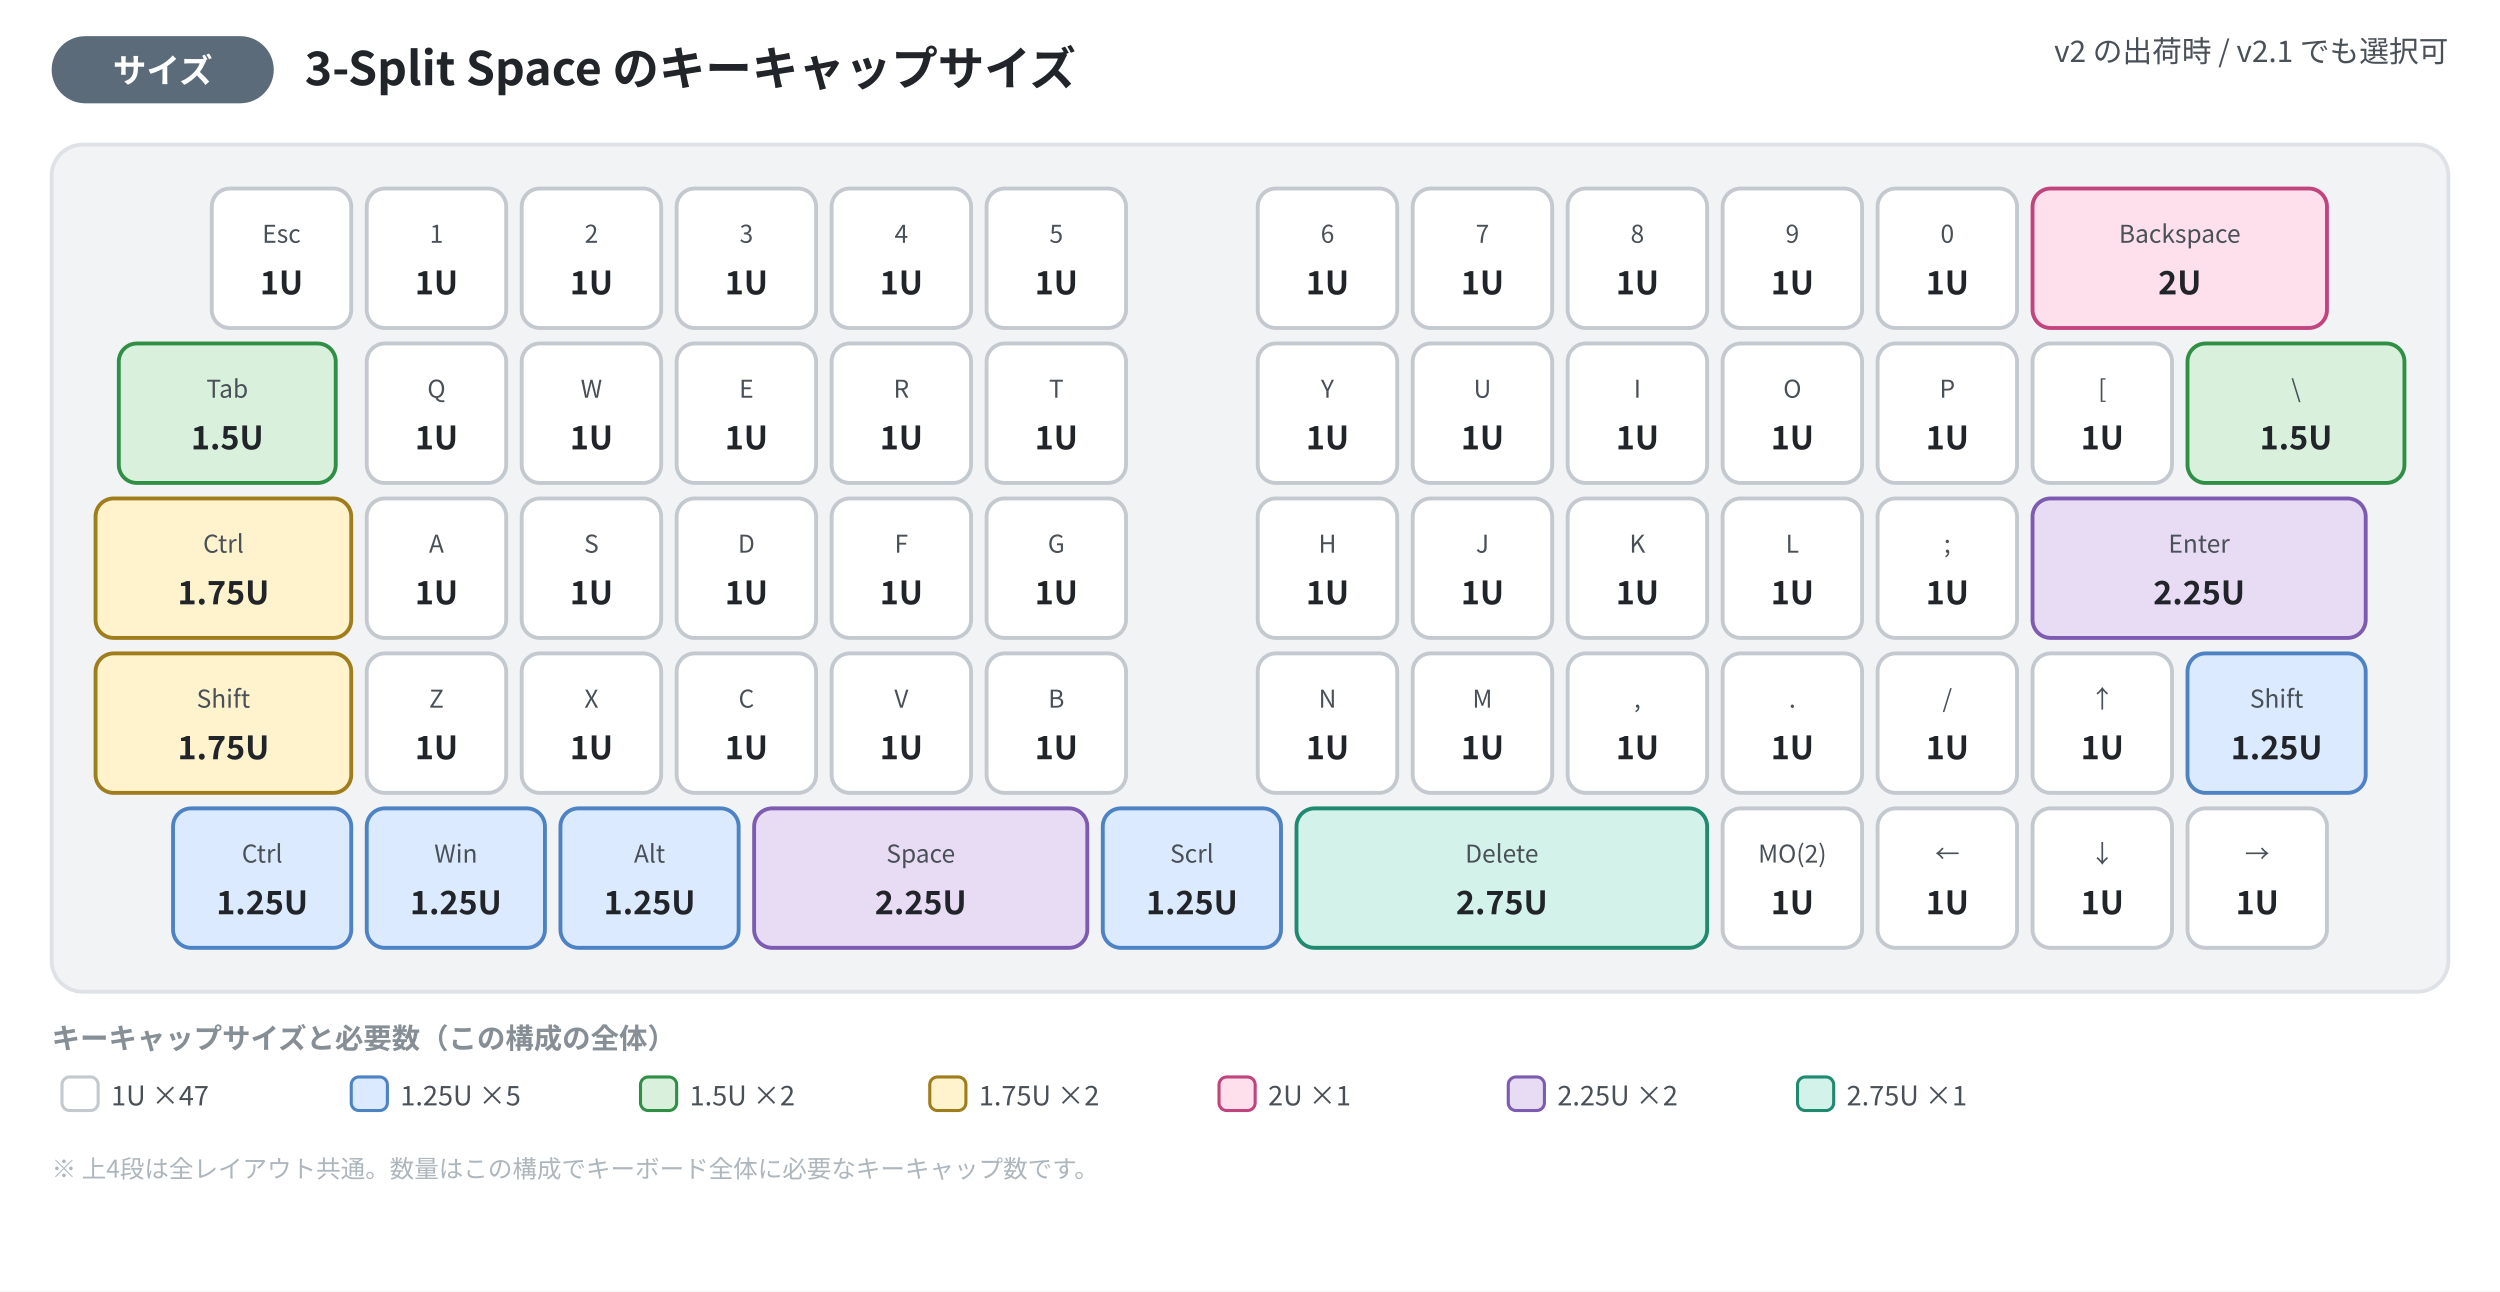
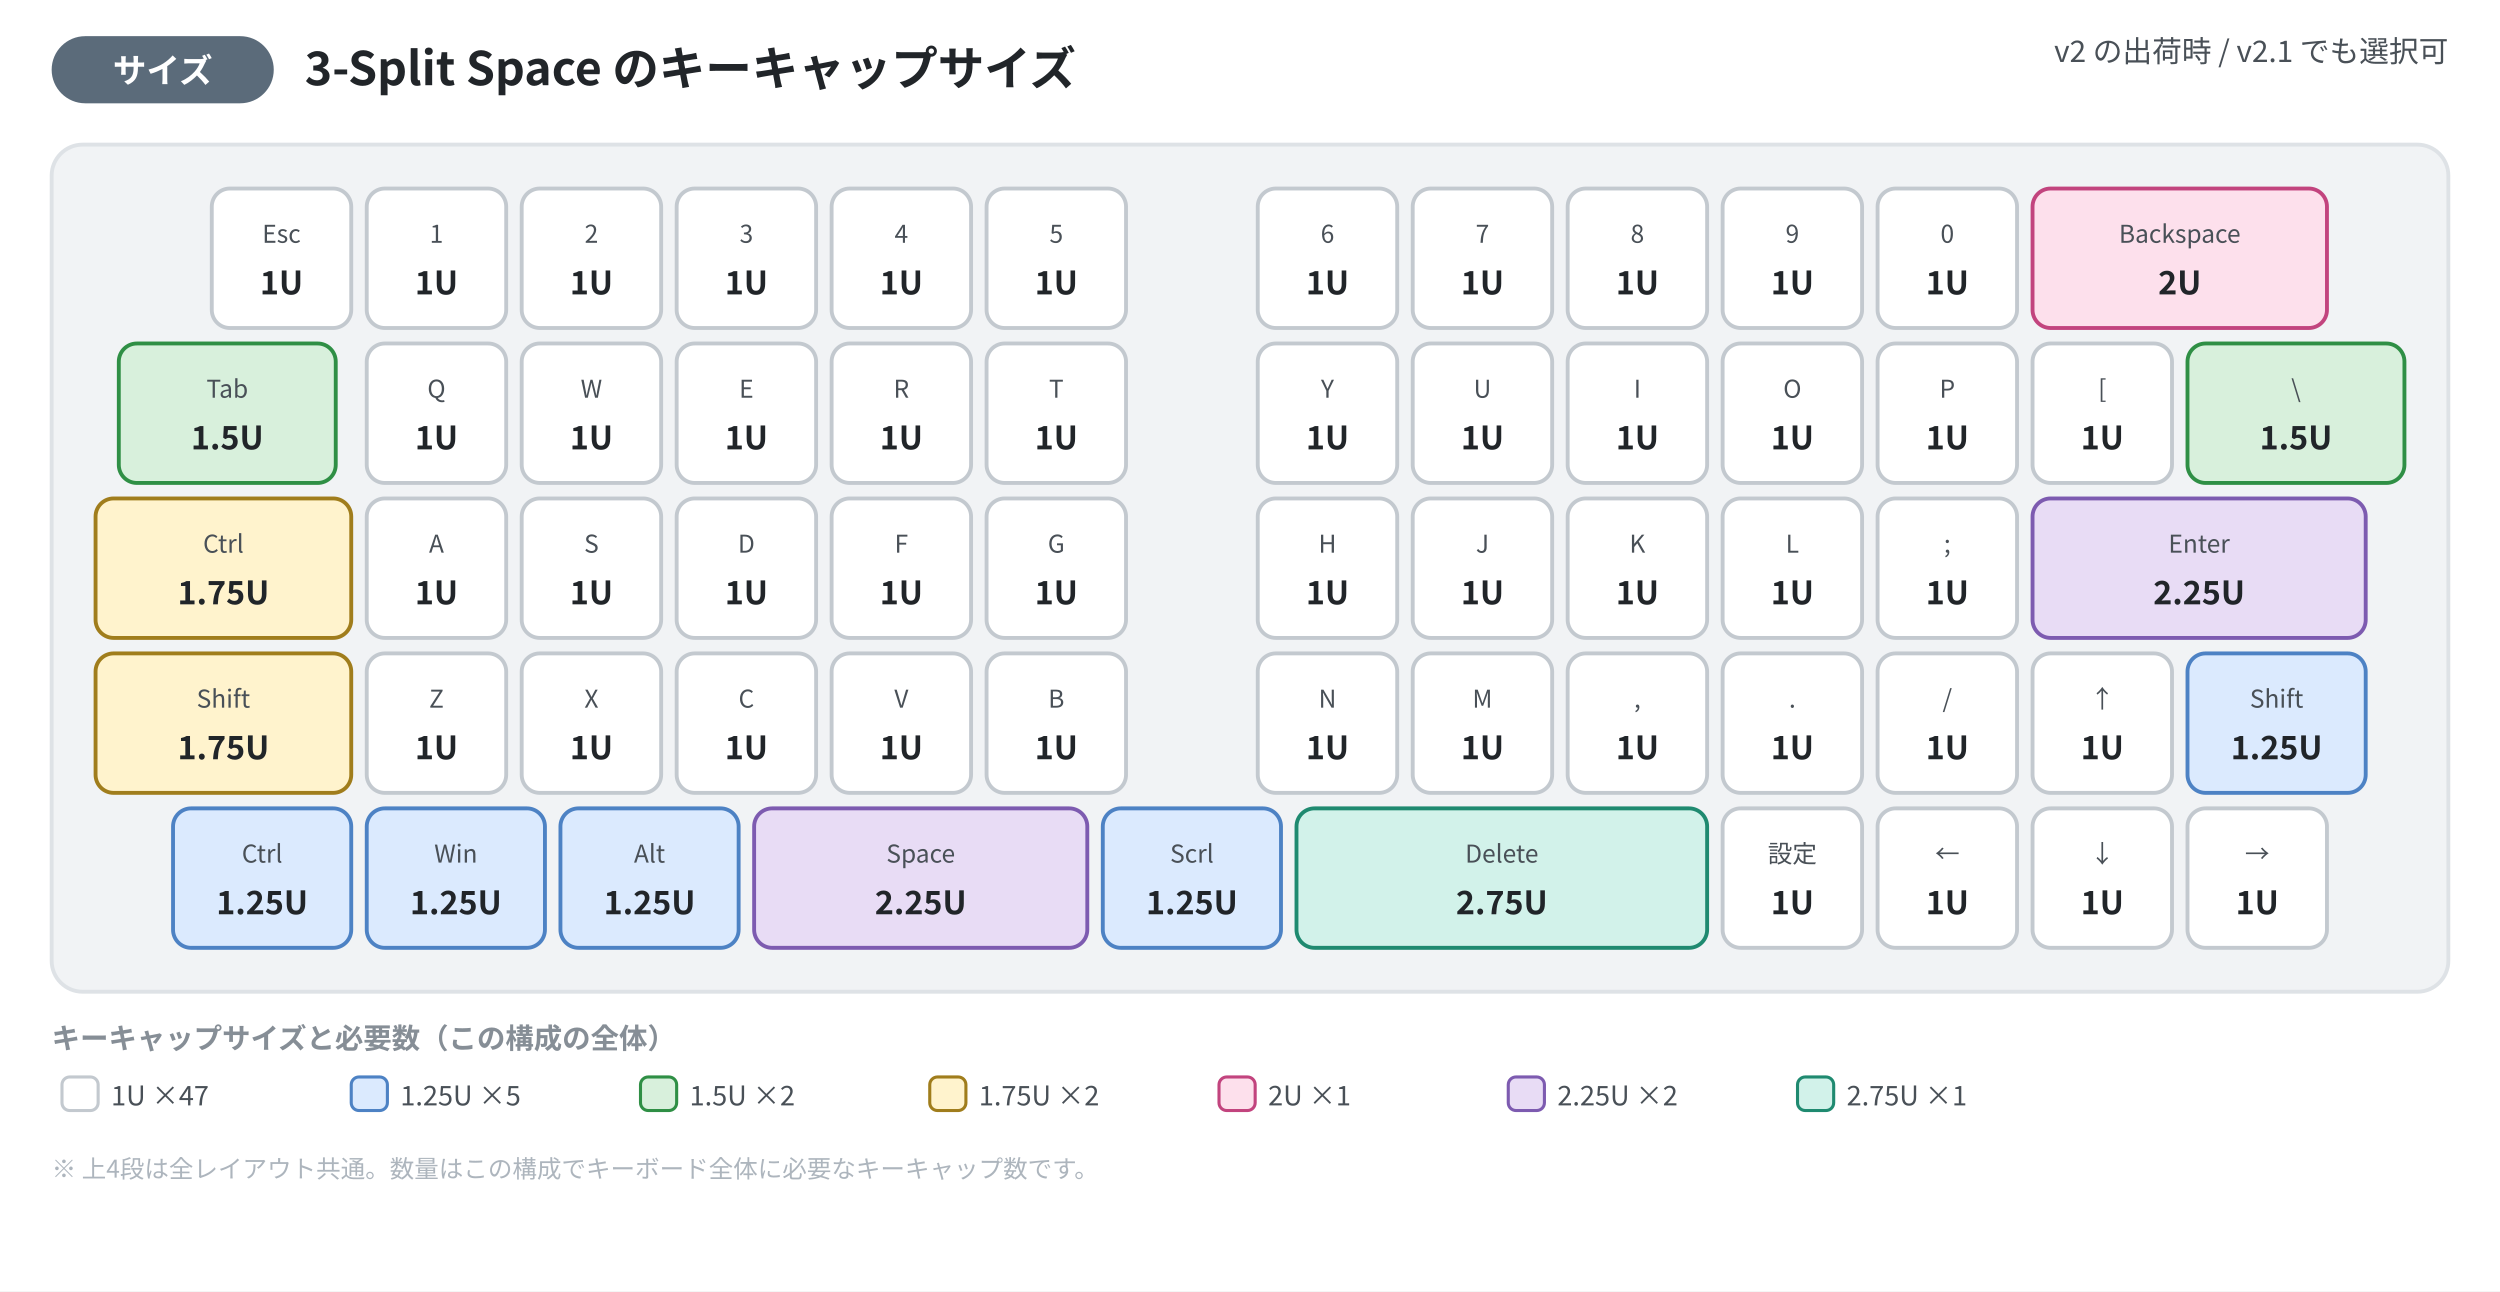
<svg xmlns="http://www.w3.org/2000/svg" width="968" height="500" viewBox="0 0 968 500" font-family="'Noto Sans CJK JP','Noto Sans JP','Hiragino Sans','Yu Gothic UI',sans-serif">
  <defs>
    <marker id="arr" markerWidth="7" markerHeight="7" refX="5" refY="3.5" orient="auto">
      <path d="M0,0 L7,3.5 L0,7 z" fill="#868e96" />
    </marker>
  </defs>
  <rect width="968" height="500" fill="#ffffff" />
  <rect x="20" y="14" width="86" height="26" rx="13" fill="#5b6b7a" />
  <text x="63" y="32" font-size="13" fill="#ffffff" font-weight="700" text-anchor="middle">サイズ</text>
  <text x="118" y="33" font-size="18" fill="#212529" font-weight="700">3-Split Space のキーキャップサイズ</text>
  <text x="948" y="24" font-size="11.5" fill="#495057" text-anchor="end">v2 の出荷時 / v2.1 でも選択可</text>
  <g transform="translate(34,70)">
    <rect x="-14" y="-14" width="928.0" height="328" rx="12" fill="#f1f3f5" stroke="#dee2e6" stroke-width="1.5" />
    <rect x="48.0" y="3.0" width="54.0" height="54.0" rx="7" fill="#ffffff" stroke="#c3c9cf" stroke-width="1.5" />
    <text x="75.0" y="24.0" font-size="9.5" fill="#495057" text-anchor="middle">Esc</text>
    <text x="75.0" y="44.0" font-size="12.5" fill="#212529" font-weight="700" text-anchor="middle">1U</text>
    <rect x="108.0" y="3.0" width="54.0" height="54.0" rx="7" fill="#ffffff" stroke="#c3c9cf" stroke-width="1.5" />
    <text x="135.0" y="24.0" font-size="9.5" fill="#495057" text-anchor="middle">1</text>
    <text x="135.0" y="44.0" font-size="12.5" fill="#212529" font-weight="700" text-anchor="middle">1U</text>
    <rect x="168.0" y="3.0" width="54.0" height="54.0" rx="7" fill="#ffffff" stroke="#c3c9cf" stroke-width="1.5" />
    <text x="195.0" y="24.0" font-size="9.5" fill="#495057" text-anchor="middle">2</text>
    <text x="195.0" y="44.0" font-size="12.5" fill="#212529" font-weight="700" text-anchor="middle">1U</text>
    <rect x="228.0" y="3.0" width="54.0" height="54.0" rx="7" fill="#ffffff" stroke="#c3c9cf" stroke-width="1.5" />
    <text x="255.0" y="24.0" font-size="9.5" fill="#495057" text-anchor="middle">3</text>
    <text x="255.0" y="44.0" font-size="12.5" fill="#212529" font-weight="700" text-anchor="middle">1U</text>
    <rect x="288.0" y="3.0" width="54.0" height="54.0" rx="7" fill="#ffffff" stroke="#c3c9cf" stroke-width="1.5" />
    <text x="315.0" y="24.0" font-size="9.5" fill="#495057" text-anchor="middle">4</text>
    <text x="315.0" y="44.0" font-size="12.5" fill="#212529" font-weight="700" text-anchor="middle">1U</text>
    <rect x="348.0" y="3.0" width="54.0" height="54.0" rx="7" fill="#ffffff" stroke="#c3c9cf" stroke-width="1.5" />
    <text x="375.0" y="24.0" font-size="9.5" fill="#495057" text-anchor="middle">5</text>
    <text x="375.0" y="44.0" font-size="12.5" fill="#212529" font-weight="700" text-anchor="middle">1U</text>
    <rect x="453.0" y="3.0" width="54.0" height="54.0" rx="7" fill="#ffffff" stroke="#c3c9cf" stroke-width="1.5" />
    <text x="480.0" y="24.0" font-size="9.5" fill="#495057" text-anchor="middle">6</text>
    <text x="480.0" y="44.0" font-size="12.5" fill="#212529" font-weight="700" text-anchor="middle">1U</text>
    <rect x="513.0" y="3.0" width="54.0" height="54.0" rx="7" fill="#ffffff" stroke="#c3c9cf" stroke-width="1.5" />
    <text x="540.0" y="24.0" font-size="9.5" fill="#495057" text-anchor="middle">7</text>
    <text x="540.0" y="44.0" font-size="12.5" fill="#212529" font-weight="700" text-anchor="middle">1U</text>
    <rect x="573.0" y="3.0" width="54.0" height="54.0" rx="7" fill="#ffffff" stroke="#c3c9cf" stroke-width="1.5" />
    <text x="600.0" y="24.0" font-size="9.5" fill="#495057" text-anchor="middle">8</text>
    <text x="600.0" y="44.0" font-size="12.5" fill="#212529" font-weight="700" text-anchor="middle">1U</text>
    <rect x="633.0" y="3.0" width="54.0" height="54.0" rx="7" fill="#ffffff" stroke="#c3c9cf" stroke-width="1.5" />
    <text x="660.0" y="24.0" font-size="9.5" fill="#495057" text-anchor="middle">9</text>
    <text x="660.0" y="44.0" font-size="12.5" fill="#212529" font-weight="700" text-anchor="middle">1U</text>
    <rect x="693.0" y="3.0" width="54.0" height="54.0" rx="7" fill="#ffffff" stroke="#c3c9cf" stroke-width="1.5" />
    <text x="720.0" y="24.0" font-size="9.5" fill="#495057" text-anchor="middle">0</text>
    <text x="720.0" y="44.0" font-size="12.5" fill="#212529" font-weight="700" text-anchor="middle">1U</text>
    <rect x="753.0" y="3.0" width="114.0" height="54.0" rx="7" fill="#fde0ec" stroke="#c2447e" stroke-width="1.5" />
    <text x="810.0" y="24.0" font-size="9.5" fill="#495057" text-anchor="middle">Backspace</text>
    <text x="810.0" y="44.0" font-size="12.5" fill="#212529" font-weight="700" text-anchor="middle">2U</text>
    <rect x="12.0" y="63.0" width="84.0" height="54.0" rx="7" fill="#d8f0dc" stroke="#2f8f45" stroke-width="1.5" />
    <text x="54.0" y="84.0" font-size="9.5" fill="#495057" text-anchor="middle">Tab</text>
    <text x="54.0" y="104.0" font-size="12.5" fill="#212529" font-weight="700" text-anchor="middle">1.5U</text>
    <rect x="108.0" y="63.0" width="54.0" height="54.0" rx="7" fill="#ffffff" stroke="#c3c9cf" stroke-width="1.5" />
    <text x="135.0" y="84.0" font-size="9.5" fill="#495057" text-anchor="middle">Q</text>
    <text x="135.0" y="104.0" font-size="12.5" fill="#212529" font-weight="700" text-anchor="middle">1U</text>
    <rect x="168.0" y="63.0" width="54.0" height="54.0" rx="7" fill="#ffffff" stroke="#c3c9cf" stroke-width="1.5" />
    <text x="195.0" y="84.0" font-size="9.5" fill="#495057" text-anchor="middle">W</text>
    <text x="195.0" y="104.0" font-size="12.5" fill="#212529" font-weight="700" text-anchor="middle">1U</text>
    <rect x="228.0" y="63.0" width="54.0" height="54.0" rx="7" fill="#ffffff" stroke="#c3c9cf" stroke-width="1.5" />
    <text x="255.0" y="84.0" font-size="9.5" fill="#495057" text-anchor="middle">E</text>
    <text x="255.0" y="104.0" font-size="12.5" fill="#212529" font-weight="700" text-anchor="middle">1U</text>
    <rect x="288.0" y="63.0" width="54.0" height="54.0" rx="7" fill="#ffffff" stroke="#c3c9cf" stroke-width="1.5" />
    <text x="315.0" y="84.0" font-size="9.5" fill="#495057" text-anchor="middle">R</text>
    <text x="315.0" y="104.0" font-size="12.5" fill="#212529" font-weight="700" text-anchor="middle">1U</text>
    <rect x="348.0" y="63.0" width="54.0" height="54.0" rx="7" fill="#ffffff" stroke="#c3c9cf" stroke-width="1.5" />
    <text x="375.0" y="84.0" font-size="9.5" fill="#495057" text-anchor="middle">T</text>
    <text x="375.0" y="104.0" font-size="12.5" fill="#212529" font-weight="700" text-anchor="middle">1U</text>
    <rect x="453.0" y="63.0" width="54.0" height="54.0" rx="7" fill="#ffffff" stroke="#c3c9cf" stroke-width="1.5" />
    <text x="480.0" y="84.0" font-size="9.5" fill="#495057" text-anchor="middle">Y</text>
    <text x="480.0" y="104.0" font-size="12.5" fill="#212529" font-weight="700" text-anchor="middle">1U</text>
    <rect x="513.0" y="63.0" width="54.0" height="54.0" rx="7" fill="#ffffff" stroke="#c3c9cf" stroke-width="1.5" />
    <text x="540.0" y="84.0" font-size="9.5" fill="#495057" text-anchor="middle">U</text>
    <text x="540.0" y="104.0" font-size="12.5" fill="#212529" font-weight="700" text-anchor="middle">1U</text>
    <rect x="573.0" y="63.0" width="54.0" height="54.0" rx="7" fill="#ffffff" stroke="#c3c9cf" stroke-width="1.5" />
    <text x="600.0" y="84.0" font-size="9.5" fill="#495057" text-anchor="middle">I</text>
    <text x="600.0" y="104.0" font-size="12.5" fill="#212529" font-weight="700" text-anchor="middle">1U</text>
    <rect x="633.0" y="63.0" width="54.0" height="54.0" rx="7" fill="#ffffff" stroke="#c3c9cf" stroke-width="1.5" />
    <text x="660.0" y="84.0" font-size="9.5" fill="#495057" text-anchor="middle">O</text>
    <text x="660.0" y="104.0" font-size="12.5" fill="#212529" font-weight="700" text-anchor="middle">1U</text>
    <rect x="693.0" y="63.0" width="54.0" height="54.0" rx="7" fill="#ffffff" stroke="#c3c9cf" stroke-width="1.5" />
    <text x="720.0" y="84.0" font-size="9.5" fill="#495057" text-anchor="middle">P</text>
    <text x="720.0" y="104.0" font-size="12.5" fill="#212529" font-weight="700" text-anchor="middle">1U</text>
    <rect x="753.0" y="63.0" width="54.0" height="54.0" rx="7" fill="#ffffff" stroke="#c3c9cf" stroke-width="1.5" />
    <text x="780.0" y="84.0" font-size="9.5" fill="#495057" text-anchor="middle">[</text>
    <text x="780.0" y="104.0" font-size="12.5" fill="#212529" font-weight="700" text-anchor="middle">1U</text>
    <rect x="813.0" y="63.0" width="84.0" height="54.0" rx="7" fill="#d8f0dc" stroke="#2f8f45" stroke-width="1.5" />
    <text x="855.0" y="84.0" font-size="9.5" fill="#495057" text-anchor="middle">\</text>
    <text x="855.0" y="104.0" font-size="12.5" fill="#212529" font-weight="700" text-anchor="middle">1.5U</text>
    <rect x="3.0" y="123.0" width="99.0" height="54.0" rx="7" fill="#fff3cd" stroke="#a07d1c" stroke-width="1.5" />
    <text x="52.5" y="144.0" font-size="9.5" fill="#495057" text-anchor="middle">Ctrl</text>
    <text x="52.5" y="164.0" font-size="12.5" fill="#212529" font-weight="700" text-anchor="middle">1.75U</text>
    <rect x="108.0" y="123.0" width="54.0" height="54.0" rx="7" fill="#ffffff" stroke="#c3c9cf" stroke-width="1.5" />
    <text x="135.0" y="144.0" font-size="9.5" fill="#495057" text-anchor="middle">A</text>
    <text x="135.0" y="164.0" font-size="12.5" fill="#212529" font-weight="700" text-anchor="middle">1U</text>
    <rect x="168.0" y="123.0" width="54.0" height="54.0" rx="7" fill="#ffffff" stroke="#c3c9cf" stroke-width="1.5" />
    <text x="195.0" y="144.0" font-size="9.5" fill="#495057" text-anchor="middle">S</text>
    <text x="195.0" y="164.0" font-size="12.5" fill="#212529" font-weight="700" text-anchor="middle">1U</text>
    <rect x="228.0" y="123.0" width="54.0" height="54.0" rx="7" fill="#ffffff" stroke="#c3c9cf" stroke-width="1.5" />
    <text x="255.0" y="144.0" font-size="9.5" fill="#495057" text-anchor="middle">D</text>
    <text x="255.0" y="164.0" font-size="12.5" fill="#212529" font-weight="700" text-anchor="middle">1U</text>
    <rect x="288.0" y="123.0" width="54.0" height="54.0" rx="7" fill="#ffffff" stroke="#c3c9cf" stroke-width="1.5" />
    <text x="315.0" y="144.0" font-size="9.5" fill="#495057" text-anchor="middle">F</text>
    <text x="315.0" y="164.0" font-size="12.5" fill="#212529" font-weight="700" text-anchor="middle">1U</text>
    <rect x="348.0" y="123.0" width="54.0" height="54.0" rx="7" fill="#ffffff" stroke="#c3c9cf" stroke-width="1.5" />
    <text x="375.0" y="144.0" font-size="9.5" fill="#495057" text-anchor="middle">G</text>
    <text x="375.0" y="164.0" font-size="12.5" fill="#212529" font-weight="700" text-anchor="middle">1U</text>
    <rect x="453.0" y="123.0" width="54.0" height="54.0" rx="7" fill="#ffffff" stroke="#c3c9cf" stroke-width="1.5" />
    <text x="480.0" y="144.0" font-size="9.5" fill="#495057" text-anchor="middle">H</text>
    <text x="480.0" y="164.0" font-size="12.5" fill="#212529" font-weight="700" text-anchor="middle">1U</text>
    <rect x="513.0" y="123.0" width="54.0" height="54.0" rx="7" fill="#ffffff" stroke="#c3c9cf" stroke-width="1.5" />
    <text x="540.0" y="144.0" font-size="9.5" fill="#495057" text-anchor="middle">J</text>
    <text x="540.0" y="164.0" font-size="12.5" fill="#212529" font-weight="700" text-anchor="middle">1U</text>
    <rect x="573.0" y="123.0" width="54.0" height="54.0" rx="7" fill="#ffffff" stroke="#c3c9cf" stroke-width="1.5" />
    <text x="600.0" y="144.0" font-size="9.5" fill="#495057" text-anchor="middle">K</text>
    <text x="600.0" y="164.0" font-size="12.5" fill="#212529" font-weight="700" text-anchor="middle">1U</text>
    <rect x="633.0" y="123.0" width="54.0" height="54.0" rx="7" fill="#ffffff" stroke="#c3c9cf" stroke-width="1.5" />
    <text x="660.0" y="144.0" font-size="9.5" fill="#495057" text-anchor="middle">L</text>
    <text x="660.0" y="164.0" font-size="12.5" fill="#212529" font-weight="700" text-anchor="middle">1U</text>
    <rect x="693.0" y="123.0" width="54.0" height="54.0" rx="7" fill="#ffffff" stroke="#c3c9cf" stroke-width="1.5" />
    <text x="720.0" y="144.0" font-size="9.5" fill="#495057" text-anchor="middle">;</text>
    <text x="720.0" y="164.0" font-size="12.5" fill="#212529" font-weight="700" text-anchor="middle">1U</text>
    <rect x="753.0" y="123.0" width="129.0" height="54.0" rx="7" fill="#e8dcf5" stroke="#7d5bb0" stroke-width="1.5" />
    <text x="817.5" y="144.0" font-size="9.5" fill="#495057" text-anchor="middle">Enter</text>
    <text x="817.5" y="164.0" font-size="12.5" fill="#212529" font-weight="700" text-anchor="middle">2.25U</text>
    <rect x="3.0" y="183.0" width="99.0" height="54.0" rx="7" fill="#fff3cd" stroke="#a07d1c" stroke-width="1.5" />
    <text x="52.5" y="204.0" font-size="9.5" fill="#495057" text-anchor="middle">Shift</text>
    <text x="52.5" y="224.0" font-size="12.5" fill="#212529" font-weight="700" text-anchor="middle">1.75U</text>
    <rect x="108.0" y="183.0" width="54.0" height="54.0" rx="7" fill="#ffffff" stroke="#c3c9cf" stroke-width="1.5" />
    <text x="135.0" y="204.0" font-size="9.5" fill="#495057" text-anchor="middle">Z</text>
    <text x="135.0" y="224.0" font-size="12.5" fill="#212529" font-weight="700" text-anchor="middle">1U</text>
    <rect x="168.0" y="183.0" width="54.0" height="54.0" rx="7" fill="#ffffff" stroke="#c3c9cf" stroke-width="1.5" />
    <text x="195.0" y="204.0" font-size="9.5" fill="#495057" text-anchor="middle">X</text>
    <text x="195.0" y="224.0" font-size="12.5" fill="#212529" font-weight="700" text-anchor="middle">1U</text>
    <rect x="228.0" y="183.0" width="54.0" height="54.0" rx="7" fill="#ffffff" stroke="#c3c9cf" stroke-width="1.5" />
    <text x="255.0" y="204.0" font-size="9.5" fill="#495057" text-anchor="middle">C</text>
    <text x="255.0" y="224.0" font-size="12.5" fill="#212529" font-weight="700" text-anchor="middle">1U</text>
    <rect x="288.0" y="183.0" width="54.0" height="54.0" rx="7" fill="#ffffff" stroke="#c3c9cf" stroke-width="1.5" />
    <text x="315.0" y="204.0" font-size="9.5" fill="#495057" text-anchor="middle">V</text>
    <text x="315.0" y="224.0" font-size="12.5" fill="#212529" font-weight="700" text-anchor="middle">1U</text>
    <rect x="348.0" y="183.0" width="54.0" height="54.0" rx="7" fill="#ffffff" stroke="#c3c9cf" stroke-width="1.5" />
    <text x="375.0" y="204.0" font-size="9.5" fill="#495057" text-anchor="middle">B</text>
    <text x="375.0" y="224.0" font-size="12.5" fill="#212529" font-weight="700" text-anchor="middle">1U</text>
    <rect x="453.0" y="183.0" width="54.0" height="54.0" rx="7" fill="#ffffff" stroke="#c3c9cf" stroke-width="1.5" />
    <text x="480.0" y="204.0" font-size="9.5" fill="#495057" text-anchor="middle">N</text>
    <text x="480.0" y="224.0" font-size="12.5" fill="#212529" font-weight="700" text-anchor="middle">1U</text>
    <rect x="513.0" y="183.0" width="54.0" height="54.0" rx="7" fill="#ffffff" stroke="#c3c9cf" stroke-width="1.5" />
    <text x="540.0" y="204.0" font-size="9.5" fill="#495057" text-anchor="middle">M</text>
    <text x="540.0" y="224.0" font-size="12.5" fill="#212529" font-weight="700" text-anchor="middle">1U</text>
    <rect x="573.0" y="183.0" width="54.0" height="54.0" rx="7" fill="#ffffff" stroke="#c3c9cf" stroke-width="1.5" />
    <text x="600.0" y="204.0" font-size="9.5" fill="#495057" text-anchor="middle">,</text>
    <text x="600.0" y="224.0" font-size="12.5" fill="#212529" font-weight="700" text-anchor="middle">1U</text>
    <rect x="633.0" y="183.0" width="54.0" height="54.0" rx="7" fill="#ffffff" stroke="#c3c9cf" stroke-width="1.5" />
    <text x="660.0" y="204.0" font-size="9.5" fill="#495057" text-anchor="middle">.</text>
    <text x="660.0" y="224.0" font-size="12.5" fill="#212529" font-weight="700" text-anchor="middle">1U</text>
    <rect x="693.0" y="183.0" width="54.0" height="54.0" rx="7" fill="#ffffff" stroke="#c3c9cf" stroke-width="1.5" />
    <text x="720.0" y="204.0" font-size="9.5" fill="#495057" text-anchor="middle">/</text>
    <text x="720.0" y="224.0" font-size="12.5" fill="#212529" font-weight="700" text-anchor="middle">1U</text>
    <rect x="753.0" y="183.0" width="54.0" height="54.0" rx="7" fill="#ffffff" stroke="#c3c9cf" stroke-width="1.5" />
    <text x="780.0" y="204.0" font-size="9.5" fill="#495057" text-anchor="middle">↑</text>
    <text x="780.0" y="224.0" font-size="12.5" fill="#212529" font-weight="700" text-anchor="middle">1U</text>
    <rect x="813.0" y="183.0" width="69.0" height="54.0" rx="7" fill="#dbeafe" stroke="#4d82c4" stroke-width="1.5" />
    <text x="847.5" y="204.0" font-size="9.5" fill="#495057" text-anchor="middle">Shift</text>
    <text x="847.5" y="224.0" font-size="12.5" fill="#212529" font-weight="700" text-anchor="middle">1.25U</text>
    <rect x="33.0" y="243.0" width="69.0" height="54.0" rx="7" fill="#dbeafe" stroke="#4d82c4" stroke-width="1.5" />
    <text x="67.5" y="264.0" font-size="9.5" fill="#495057" text-anchor="middle">Ctrl</text>
    <text x="67.5" y="284.0" font-size="12.5" fill="#212529" font-weight="700" text-anchor="middle">1.25U</text>
    <rect x="108.0" y="243.0" width="69.0" height="54.0" rx="7" fill="#dbeafe" stroke="#4d82c4" stroke-width="1.5" />
    <text x="142.5" y="264.0" font-size="9.5" fill="#495057" text-anchor="middle">Win</text>
    <text x="142.5" y="284.0" font-size="12.5" fill="#212529" font-weight="700" text-anchor="middle">1.25U</text>
    <rect x="183.0" y="243.0" width="69.0" height="54.0" rx="7" fill="#dbeafe" stroke="#4d82c4" stroke-width="1.5" />
    <text x="217.5" y="264.0" font-size="9.5" fill="#495057" text-anchor="middle">Alt</text>
    <text x="217.5" y="284.0" font-size="12.5" fill="#212529" font-weight="700" text-anchor="middle">1.25U</text>
    <rect x="258.0" y="243.0" width="129.0" height="54.0" rx="7" fill="#e8dcf5" stroke="#7d5bb0" stroke-width="1.5" />
    <text x="322.5" y="264.0" font-size="9.5" fill="#495057" text-anchor="middle">Space</text>
    <text x="322.5" y="284.0" font-size="12.5" fill="#212529" font-weight="700" text-anchor="middle">2.25U</text>
    <rect x="393.0" y="243.0" width="69.0" height="54.0" rx="7" fill="#dbeafe" stroke="#4d82c4" stroke-width="1.5" />
    <text x="427.5" y="264.0" font-size="9.5" fill="#495057" text-anchor="middle">Scrl</text>
    <text x="427.5" y="284.0" font-size="12.5" fill="#212529" font-weight="700" text-anchor="middle">1.25U</text>
    <rect x="468.0" y="243.0" width="159.0" height="54.0" rx="7" fill="#d2f2ea" stroke="#1f8a70" stroke-width="1.5" />
    <text x="547.5" y="264.0" font-size="9.5" fill="#495057" text-anchor="middle">Delete</text>
    <text x="547.5" y="284.0" font-size="12.5" fill="#212529" font-weight="700" text-anchor="middle">2.75U</text>
    <rect x="633.0" y="243.0" width="54.0" height="54.0" rx="7" fill="#ffffff" stroke="#c3c9cf" stroke-width="1.5" />
-     <text x="660.0" y="264.0" font-size="9.5" fill="#495057" text-anchor="middle">MO(2)</text>
+     <text x="660.0" y="264.0" font-size="9.5" fill="#495057" text-anchor="middle">設定</text>
    <text x="660.0" y="284.0" font-size="12.5" fill="#212529" font-weight="700" text-anchor="middle">1U</text>
    <rect x="693.0" y="243.0" width="54.0" height="54.0" rx="7" fill="#ffffff" stroke="#c3c9cf" stroke-width="1.5" />
    <text x="720.0" y="264.0" font-size="9.5" fill="#495057" text-anchor="middle">←</text>
    <text x="720.0" y="284.0" font-size="12.5" fill="#212529" font-weight="700" text-anchor="middle">1U</text>
    <rect x="753.0" y="243.0" width="54.0" height="54.0" rx="7" fill="#ffffff" stroke="#c3c9cf" stroke-width="1.5" />
    <text x="780.0" y="264.0" font-size="9.5" fill="#495057" text-anchor="middle">↓</text>
    <text x="780.0" y="284.0" font-size="12.5" fill="#212529" font-weight="700" text-anchor="middle">1U</text>
    <rect x="813.0" y="243.0" width="54.0" height="54.0" rx="7" fill="#ffffff" stroke="#c3c9cf" stroke-width="1.5" />
    <text x="840.0" y="264.0" font-size="9.5" fill="#495057" text-anchor="middle">→</text>
    <text x="840.0" y="284.0" font-size="12.5" fill="#212529" font-weight="700" text-anchor="middle">1U</text>
  </g>
  <text x="20" y="406" font-size="11" fill="#868e96" font-weight="700">キーキャップサイズと必要数（この構成の全体）</text>
  <rect x="24" y="417" width="14" height="13" rx="3" fill="#ffffff" stroke="#c3c9cf" stroke-width="1.2" />
  <text x="43" y="428" font-size="10.5" fill="#495057">1U ×47</text>
  <rect x="136" y="417" width="14" height="13" rx="3" fill="#dbeafe" stroke="#4d82c4" stroke-width="1.2" />
  <text x="155" y="428" font-size="10.5" fill="#495057">1.25U ×5</text>
  <rect x="248" y="417" width="14" height="13" rx="3" fill="#d8f0dc" stroke="#2f8f45" stroke-width="1.2" />
  <text x="267" y="428" font-size="10.5" fill="#495057">1.5U ×2</text>
  <rect x="360" y="417" width="14" height="13" rx="3" fill="#fff3cd" stroke="#a07d1c" stroke-width="1.2" />
  <text x="379" y="428" font-size="10.5" fill="#495057">1.75U ×2</text>
  <rect x="472" y="417" width="14" height="13" rx="3" fill="#fde0ec" stroke="#c2447e" stroke-width="1.2" />
  <text x="491" y="428" font-size="10.5" fill="#495057">2U ×1</text>
  <rect x="584" y="417" width="14" height="13" rx="3" fill="#e8dcf5" stroke="#7d5bb0" stroke-width="1.2" />
  <text x="603" y="428" font-size="10.5" fill="#495057">2.25U ×2</text>
  <rect x="696" y="417" width="14" height="13" rx="3" fill="#d2f2ea" stroke="#1f8a70" stroke-width="1.2" />
  <text x="715" y="428" font-size="10.5" fill="#495057">2.75U ×1</text>
  <text x="20" y="456" font-size="9.5" fill="#adb5bd">※ 上4段は全レイアウト共通。数量はこの構成でキーボード全体に必要なキーキャップ数です。</text>
</svg>
